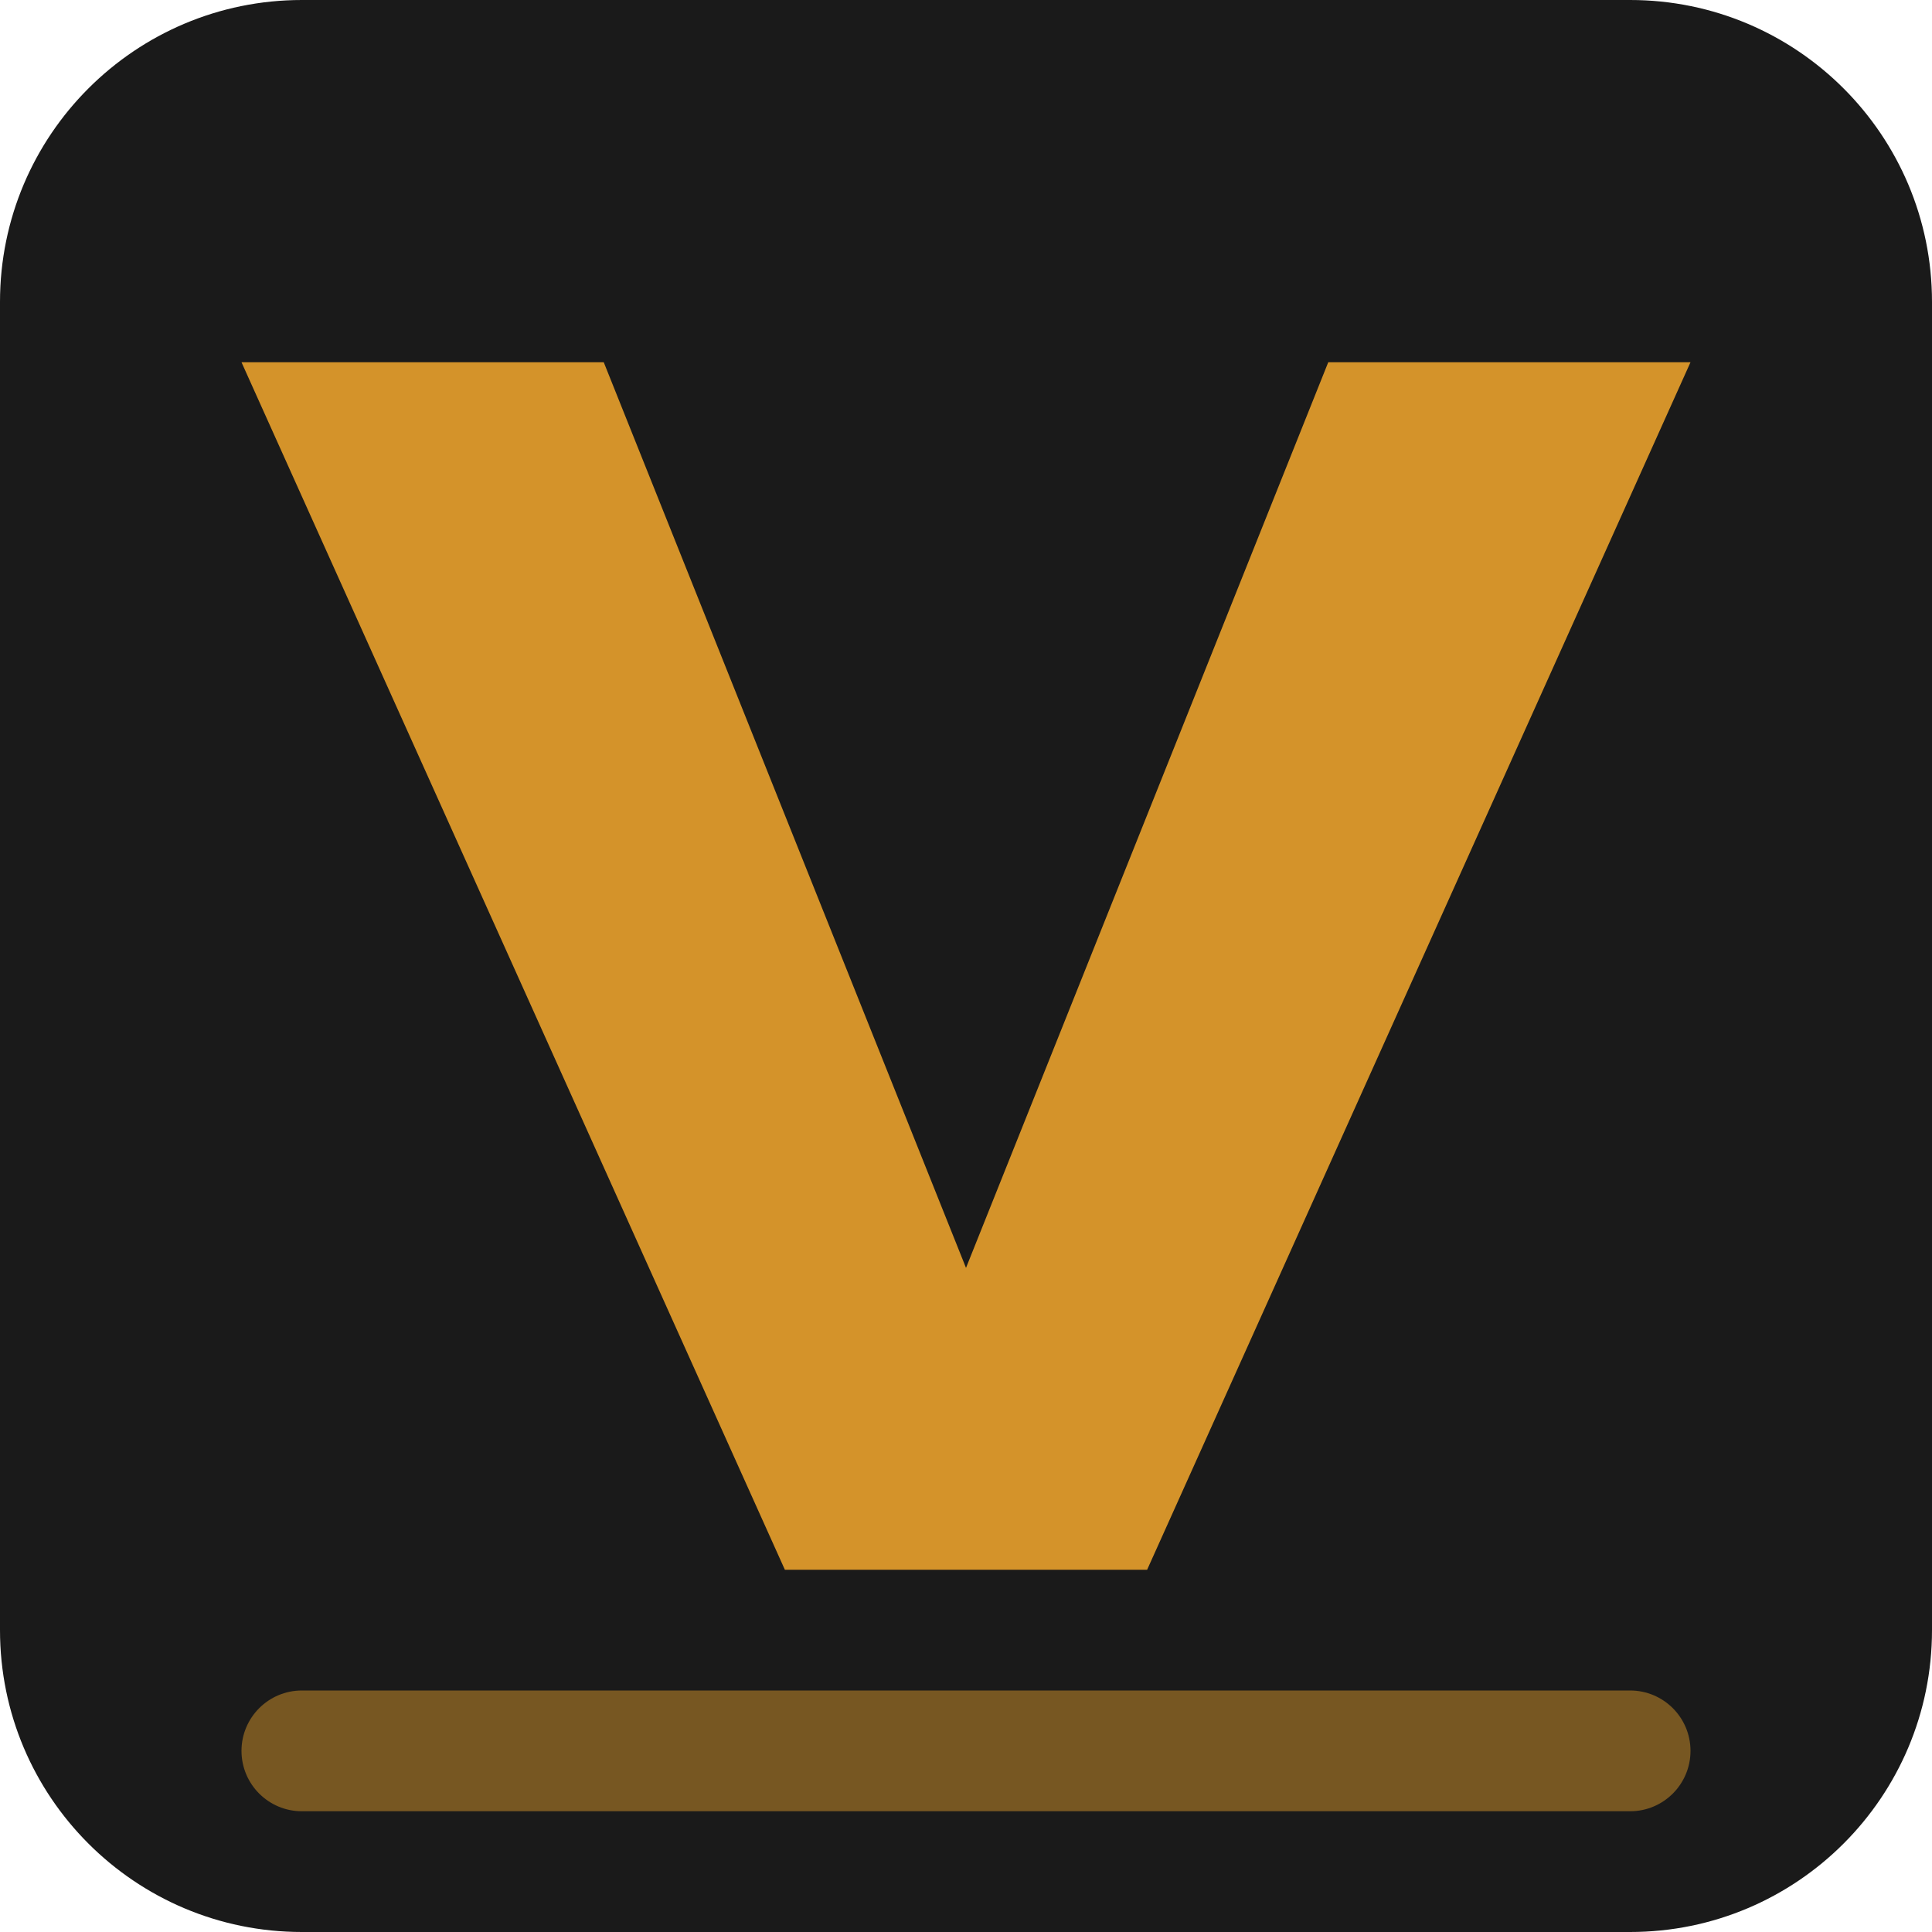
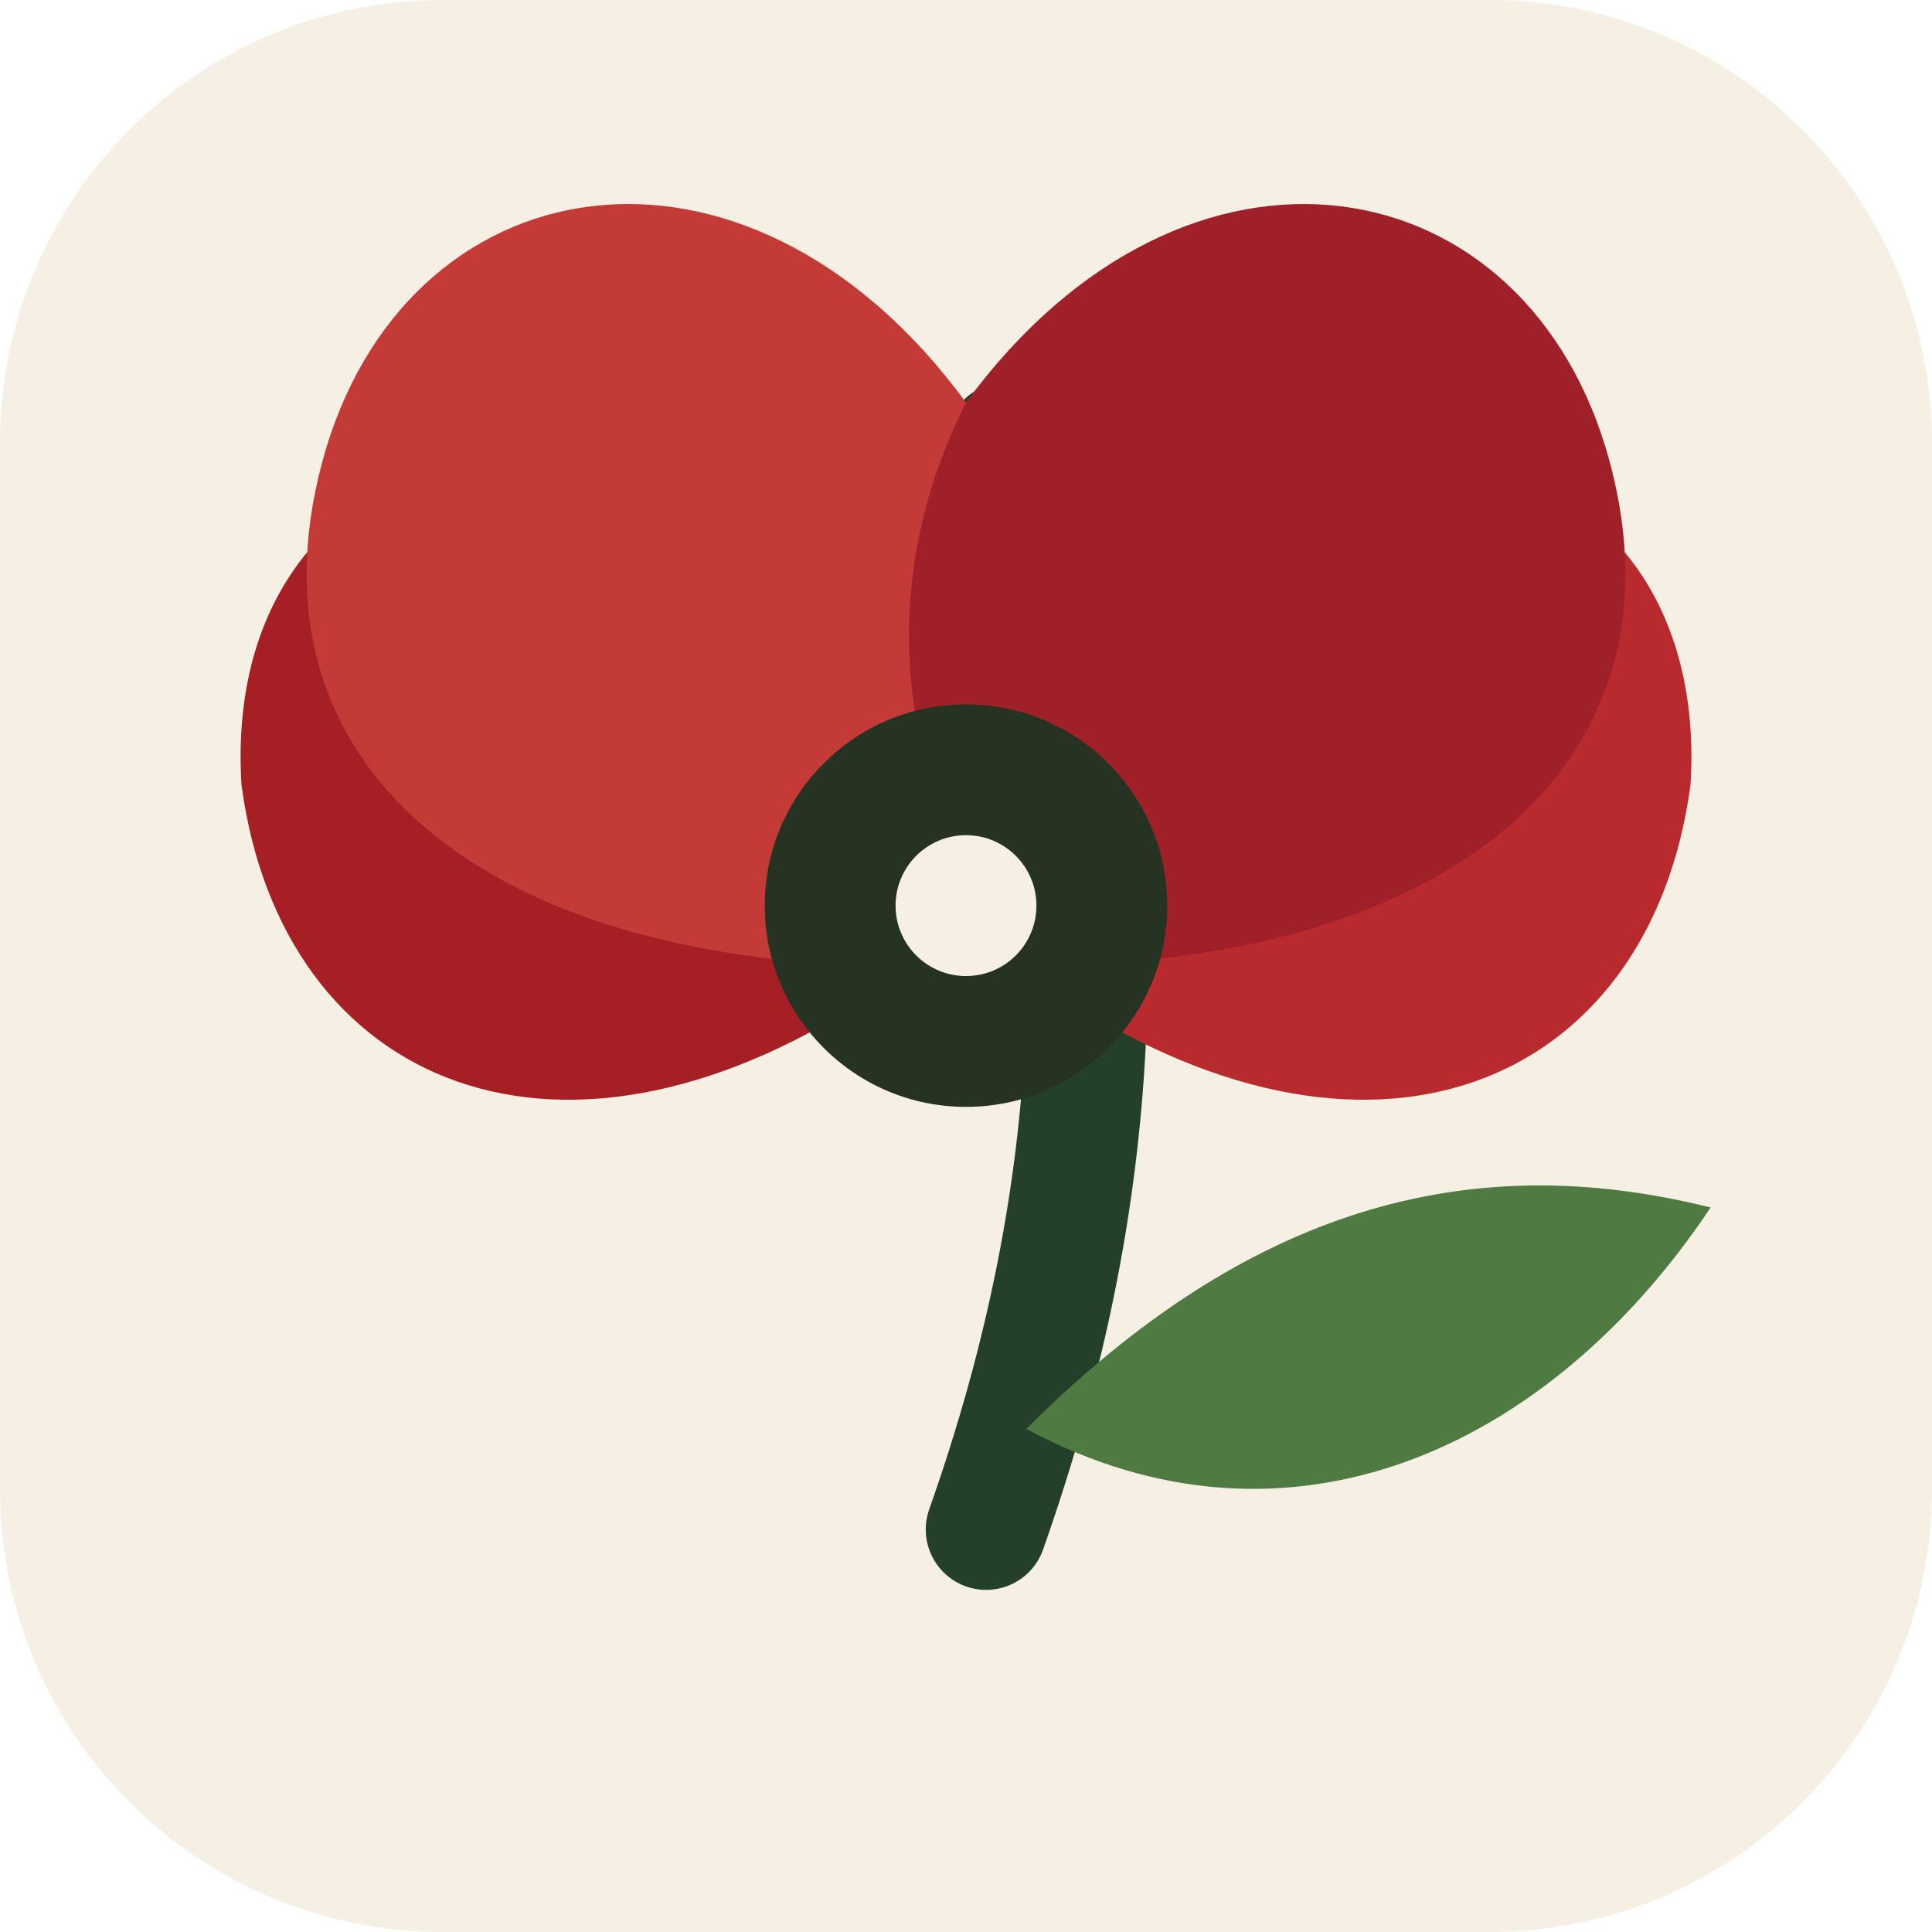
- <svg xmlns="http://www.w3.org/2000/svg" viewBox="0 0 32 32">
-   <rect width="32" height="32" rx="5" fill="#1A1A1A" />
-   <polygon points="4,6 10,6 16,21 22,6 28,6 19,26 13,26" fill="#D4932A" />
-   <rect x="4" y="28" width="24" height="2" rx="1" fill="#D4932A" opacity="0.5" />
+ <svg xmlns="http://www.w3.org/2000/svg" width="96" height="96" aria-labelledby="title desc" viewBox="0 0 96 96">
+   <rect width="96" height="96" fill="#f6efe4" rx="22" />
+   <path fill="none" stroke="#24402a" stroke-linecap="round" stroke-width="6" d="M49 76c6-17 7-34 1-54" />
+   <path fill="#4f7b43" d="M51 71c11-11 22-14 34-11-8 12-21 18-34 11" />
+   <path fill="#a51f24" d="M42 29c-15-12-31-6-30 10 2 15 16 21 32 10 2-8 1-15-2-20" />
+   <path fill="#b92a2f" d="M54 29c15-12 31-6 30 10-2 15-16 21-32 10-2-8-1-15 2-20" />
+   <path fill="#c43a36" d="M48 20C37 5 20 8 16 23s8 25 29 25c6-8 8-18 3-28" />
+   <path fill="#9f2028" d="M48 20C59 5 76 8 80 23s-8 25-29 25c-6-8-8-18-3-28" />
+   <circle cx="48" cy="45" r="10" fill="#263322" />
+   <circle cx="48" cy="45" r="3.5" fill="#f6efe4" />
</svg>
